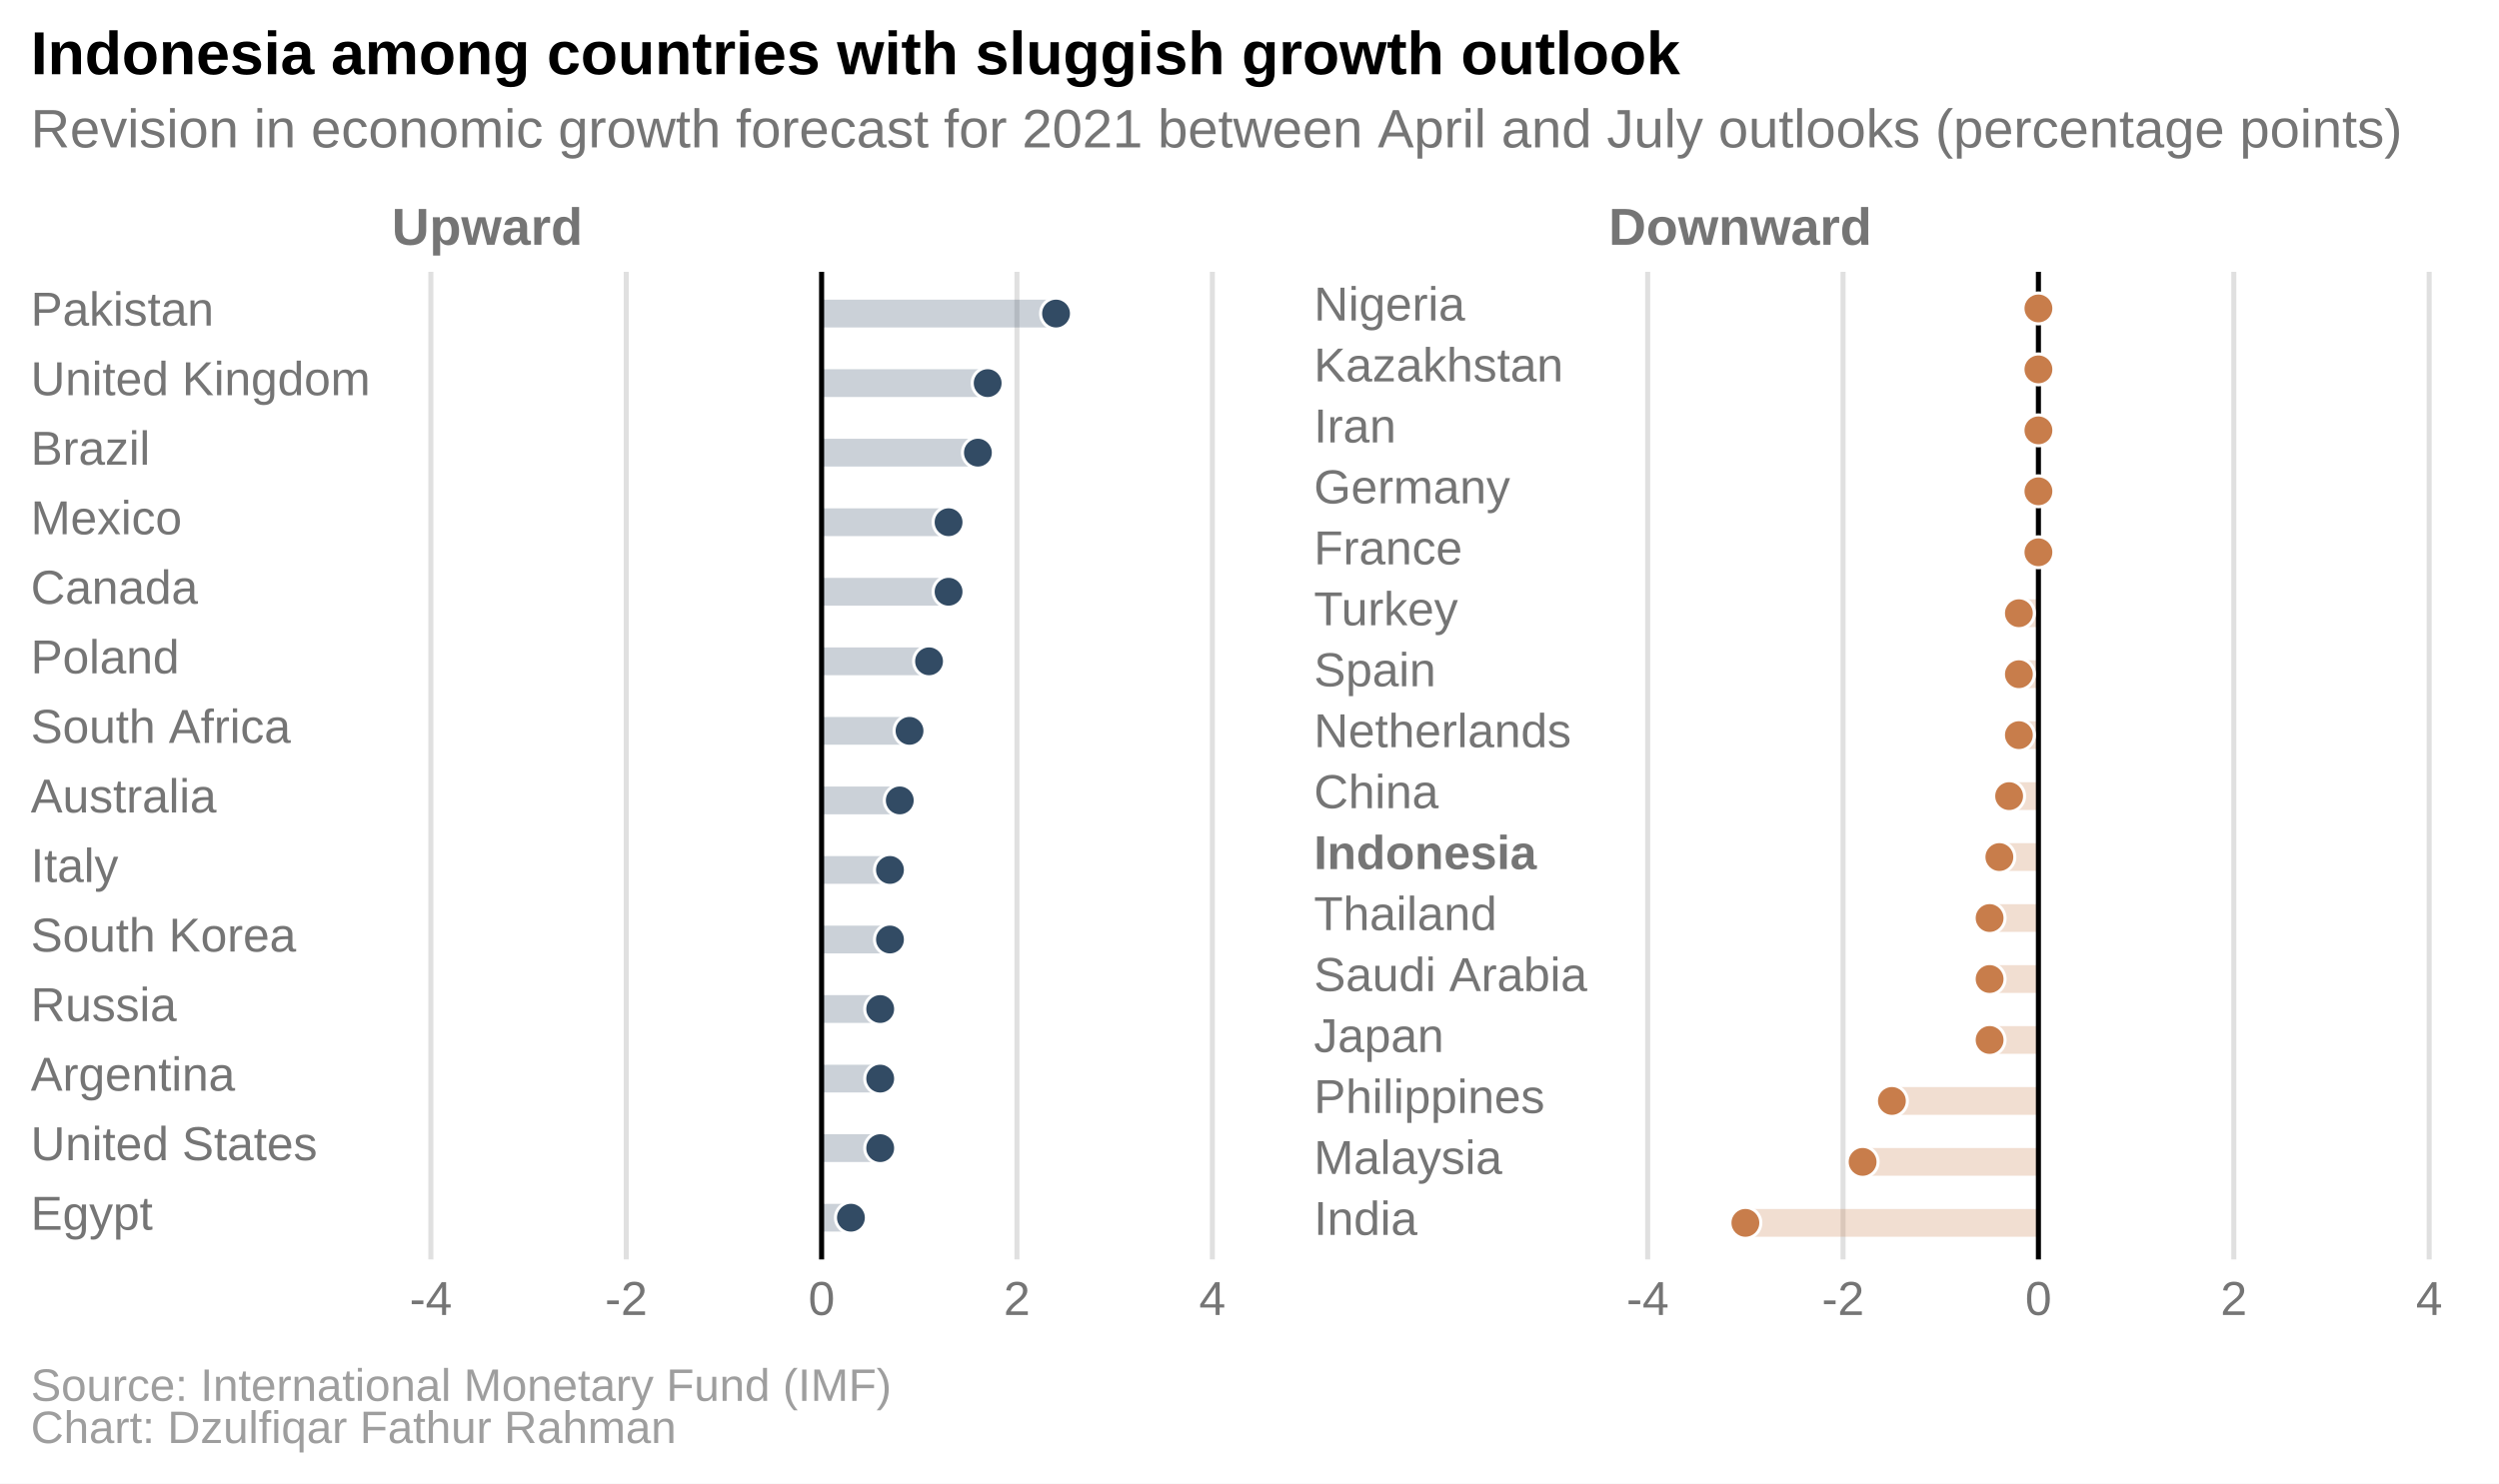
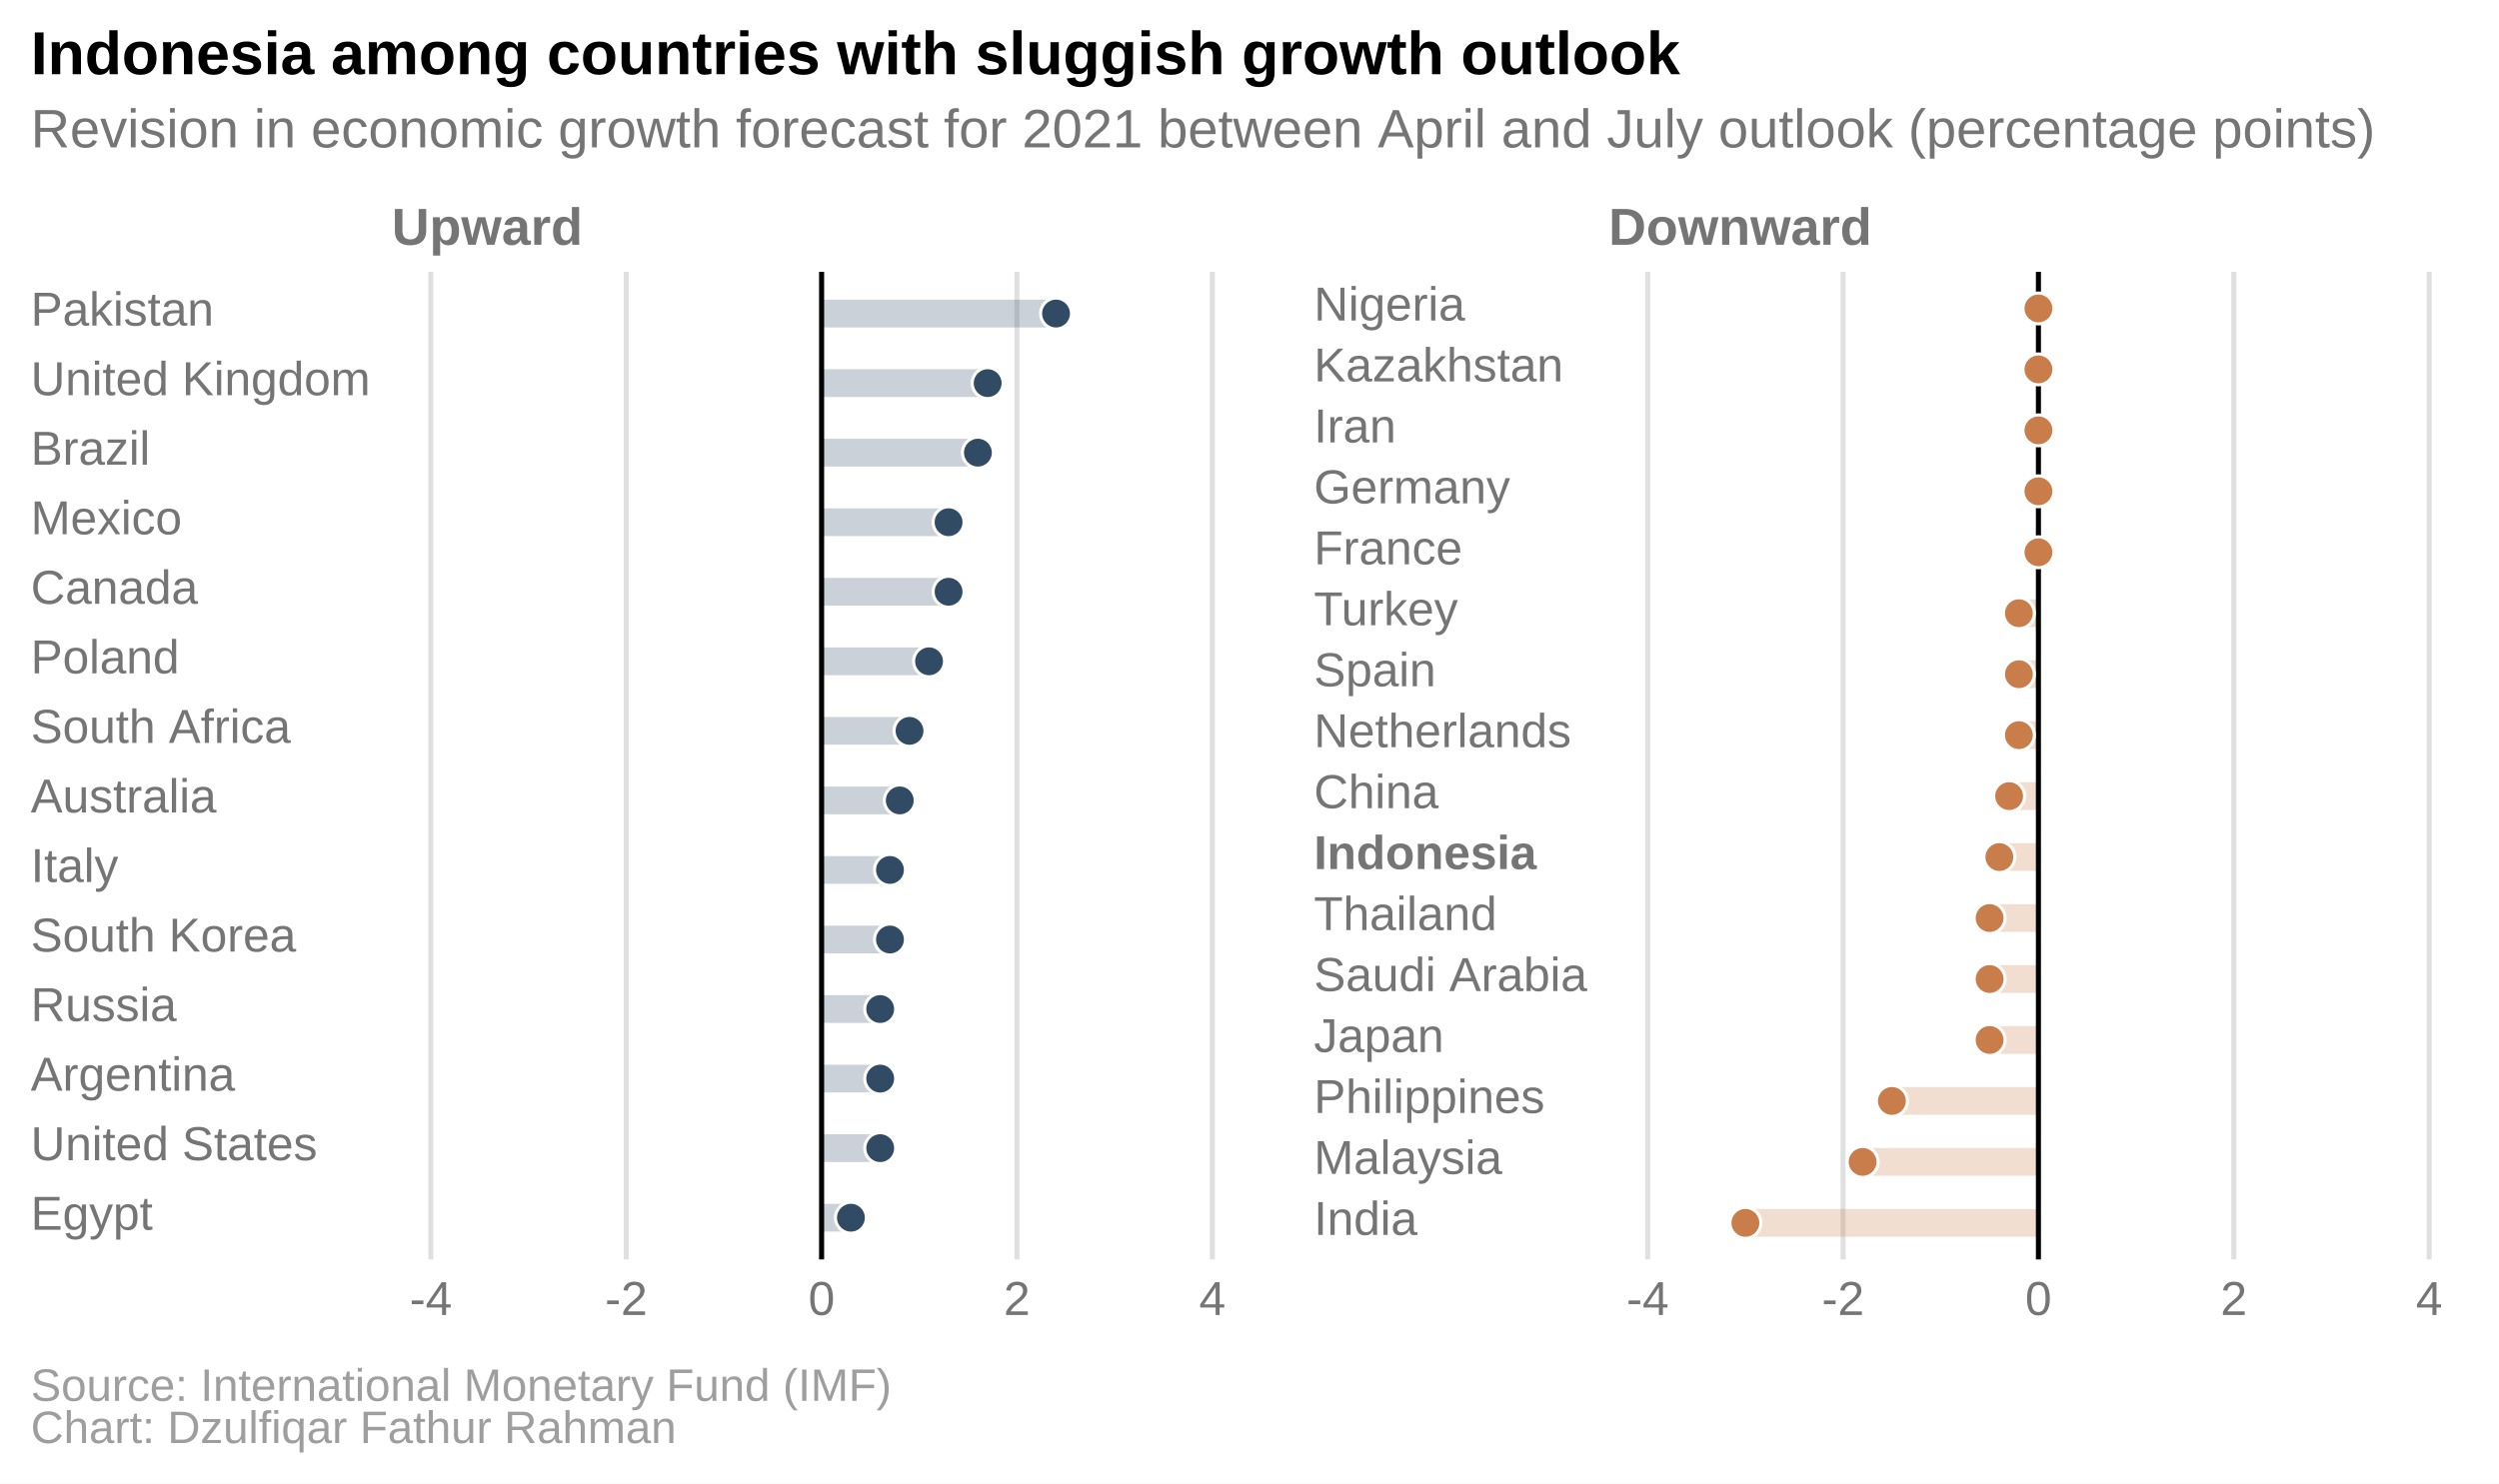
<svg xmlns="http://www.w3.org/2000/svg" class="svglite" width="576.00pt" height="342.00pt" viewBox="0 0 576.00 342.00">
  <defs>
    <style type="text/css">
    .svglite line, .svglite polyline, .svglite polygon, .svglite path, .svglite rect, .svglite circle {
      fill: none;
      stroke: #000000;
      stroke-linecap: round;
      stroke-linejoin: round;
      stroke-miterlimit: 10.00;
    }
  </style>
  </defs>
  <rect width="100%" height="100%" style="stroke: none; fill: #FFFFFF;" />
  <defs>
    <clipPath id="cpMC4wMHw1NzYuMDB8MC4wMHwzNDIuMDA=">
      <rect x="0.00" y="0.00" width="576.00" height="342.00" />
    </clipPath>
  </defs>
  <g clip-path="url(#cpMC4wMHw1NzYuMDB8MC4wMHwzNDIuMDA=)">
    <rect x="0.00" y="0.00" width="576.00" height="342.00" style="stroke-width: 1.07; stroke: none; fill: #FFFFFF;" />
  </g>
  <defs>
    <clipPath id="cpOTAuMzB8Mjg4LjQ0fDYyLjY3fDI5MC4zNw==">
      <rect x="90.30" y="62.67" width="198.14" height="227.70" />
    </clipPath>
  </defs>
  <g clip-path="url(#cpOTAuMzB8Mjg4LjQ0fDYyLjY3fDI5MC4zNw==)">
    <rect x="90.30" y="62.67" width="198.14" height="227.70" style="stroke-width: 1.07; stroke: none; fill: #FFFFFF;" />
    <polyline points="99.31,290.37 99.31,62.67 " style="stroke-width: 1.16; stroke: #E0E0E0; stroke-linecap: butt;" />
    <polyline points="144.34,290.37 144.34,62.67 " style="stroke-width: 1.16; stroke: #E0E0E0; stroke-linecap: butt;" />
    <polyline points="189.37,290.37 189.37,62.67 " style="stroke-width: 1.16; stroke: #E0E0E0; stroke-linecap: butt;" />
    <polyline points="234.40,290.37 234.40,62.67 " style="stroke-width: 1.16; stroke: #E0E0E0; stroke-linecap: butt;" />
    <polyline points="279.44,290.37 279.44,62.67 " style="stroke-width: 1.16; stroke: #E0E0E0; stroke-linecap: butt;" />
    <line x1="202.88" y1="248.68" x2="189.37" y2="248.68" style="stroke-width: 6.40; stroke: #324B64; stroke-opacity: 0.25; stroke-linecap: butt;" />
    <line x1="207.39" y1="184.54" x2="189.37" y2="184.54" style="stroke-width: 6.40; stroke: #324B64; stroke-opacity: 0.25; stroke-linecap: butt;" />
    <line x1="225.40" y1="104.36" x2="189.37" y2="104.36" style="stroke-width: 6.40; stroke: #324B64; stroke-opacity: 0.25; stroke-linecap: butt;" />
    <line x1="218.64" y1="136.43" x2="189.37" y2="136.43" style="stroke-width: 6.40; stroke: #324B64; stroke-opacity: 0.25; stroke-linecap: butt;" />
    <line x1="196.13" y1="280.75" x2="189.37" y2="280.75" style="stroke-width: 6.40; stroke: #324B64; stroke-opacity: 0.25; stroke-linecap: butt;" />
    <line x1="205.13" y1="200.57" x2="189.37" y2="200.57" style="stroke-width: 6.40; stroke: #324B64; stroke-opacity: 0.25; stroke-linecap: butt;" />
    <line x1="205.13" y1="216.61" x2="189.37" y2="216.61" style="stroke-width: 6.40; stroke: #324B64; stroke-opacity: 0.25; stroke-linecap: butt;" />
    <line x1="218.64" y1="120.40" x2="189.37" y2="120.40" style="stroke-width: 6.40; stroke: #324B64; stroke-opacity: 0.25; stroke-linecap: butt;" />
    <line x1="243.41" y1="72.29" x2="189.37" y2="72.29" style="stroke-width: 6.40; stroke: #324B64; stroke-opacity: 0.25; stroke-linecap: butt;" />
    <line x1="214.14" y1="152.47" x2="189.37" y2="152.47" style="stroke-width: 6.40; stroke: #324B64; stroke-opacity: 0.25; stroke-linecap: butt;" />
    <line x1="202.88" y1="232.64" x2="189.37" y2="232.64" style="stroke-width: 6.40; stroke: #324B64; stroke-opacity: 0.25; stroke-linecap: butt;" />
    <line x1="209.64" y1="168.50" x2="189.37" y2="168.50" style="stroke-width: 6.40; stroke: #324B64; stroke-opacity: 0.25; stroke-linecap: butt;" />
    <line x1="227.65" y1="88.33" x2="189.37" y2="88.33" style="stroke-width: 6.40; stroke: #324B64; stroke-opacity: 0.25; stroke-linecap: butt;" />
    <line x1="202.88" y1="264.71" x2="189.37" y2="264.71" style="stroke-width: 6.40; stroke: #324B64; stroke-opacity: 0.25; stroke-linecap: butt;" />
    <line x1="189.37" y1="290.37" x2="189.37" y2="62.67" style="stroke-width: 1.16; stroke-linecap: butt;" />
    <circle cx="202.88" cy="248.68" r="3.56" style="stroke-width: 0.71; stroke: #FFFFFF; fill: #324B64;" />
    <circle cx="207.39" cy="184.54" r="3.56" style="stroke-width: 0.71; stroke: #FFFFFF; fill: #324B64;" />
    <circle cx="225.40" cy="104.36" r="3.56" style="stroke-width: 0.71; stroke: #FFFFFF; fill: #324B64;" />
    <circle cx="218.64" cy="136.43" r="3.56" style="stroke-width: 0.71; stroke: #FFFFFF; fill: #324B64;" />
    <circle cx="196.13" cy="280.75" r="3.56" style="stroke-width: 0.71; stroke: #FFFFFF; fill: #324B64;" />
    <circle cx="205.13" cy="200.57" r="3.56" style="stroke-width: 0.71; stroke: #FFFFFF; fill: #324B64;" />
    <circle cx="205.13" cy="216.61" r="3.56" style="stroke-width: 0.71; stroke: #FFFFFF; fill: #324B64;" />
    <circle cx="218.64" cy="120.40" r="3.56" style="stroke-width: 0.71; stroke: #FFFFFF; fill: #324B64;" />
    <circle cx="243.41" cy="72.29" r="3.56" style="stroke-width: 0.71; stroke: #FFFFFF; fill: #324B64;" />
    <circle cx="214.14" cy="152.47" r="3.56" style="stroke-width: 0.71; stroke: #FFFFFF; fill: #324B64;" />
    <circle cx="202.88" cy="232.64" r="3.56" style="stroke-width: 0.71; stroke: #FFFFFF; fill: #324B64;" />
    <circle cx="209.64" cy="168.50" r="3.56" style="stroke-width: 0.71; stroke: #FFFFFF; fill: #324B64;" />
    <circle cx="227.65" cy="88.33" r="3.56" style="stroke-width: 0.71; stroke: #FFFFFF; fill: #324B64;" />
    <circle cx="202.88" cy="264.71" r="3.56" style="stroke-width: 0.71; stroke: #FFFFFF; fill: #324B64;" />
  </g>
  <g clip-path="url(#cpMC4wMHw1NzYuMDB8MC4wMHwzNDIuMDA=)">
</g>
  <defs>
    <clipPath id="cpMzcwLjc3fDU2OC45MXw2Mi42N3wyOTAuMzc=">
      <rect x="370.77" y="62.67" width="198.14" height="227.70" />
    </clipPath>
  </defs>
  <g clip-path="url(#cpMzcwLjc3fDU2OC45MXw2Mi42N3wyOTAuMzc=)">
    <rect x="370.77" y="62.67" width="198.14" height="227.70" style="stroke-width: 1.07; stroke: none; fill: #FFFFFF;" />
    <polyline points="379.78,290.37 379.78,62.67 " style="stroke-width: 1.16; stroke: #E0E0E0; stroke-linecap: butt;" />
    <polyline points="424.81,290.37 424.81,62.67 " style="stroke-width: 1.16; stroke: #E0E0E0; stroke-linecap: butt;" />
    <polyline points="469.84,290.37 469.84,62.67 " style="stroke-width: 1.16; stroke: #E0E0E0; stroke-linecap: butt;" />
    <polyline points="514.88,290.37 514.88,62.67 " style="stroke-width: 1.16; stroke: #E0E0E0; stroke-linecap: butt;" />
    <polyline points="559.91,290.37 559.91,62.67 " style="stroke-width: 1.16; stroke: #E0E0E0; stroke-linecap: butt;" />
    <line x1="463.09" y1="183.55" x2="469.84" y2="183.55" style="stroke-width: 6.40; stroke: #C87D4B; stroke-opacity: 0.25; stroke-linecap: butt;" />
    <line x1="469.84" y1="127.33" x2="469.84" y2="127.33" style="stroke-width: 6.40; stroke: #C87D4B; stroke-opacity: 0.25; stroke-linecap: butt;" />
    <line x1="469.84" y1="113.27" x2="469.84" y2="113.27" style="stroke-width: 6.40; stroke: #C87D4B; stroke-opacity: 0.25; stroke-linecap: butt;" />
    <line x1="402.30" y1="281.94" x2="469.84" y2="281.94" style="stroke-width: 6.40; stroke: #C87D4B; stroke-opacity: 0.25; stroke-linecap: butt;" />
    <line x1="460.84" y1="197.60" x2="469.84" y2="197.60" style="stroke-width: 6.40; stroke: #C87D4B; stroke-opacity: 0.25; stroke-linecap: butt;" />
    <line x1="469.84" y1="99.22" x2="469.84" y2="99.22" style="stroke-width: 6.40; stroke: #C87D4B; stroke-opacity: 0.25; stroke-linecap: butt;" />
    <line x1="458.59" y1="239.77" x2="469.84" y2="239.77" style="stroke-width: 6.40; stroke: #C87D4B; stroke-opacity: 0.25; stroke-linecap: butt;" />
    <line x1="469.84" y1="85.16" x2="469.84" y2="85.16" style="stroke-width: 6.40; stroke: #C87D4B; stroke-opacity: 0.25; stroke-linecap: butt;" />
    <line x1="429.32" y1="267.88" x2="469.84" y2="267.88" style="stroke-width: 6.40; stroke: #C87D4B; stroke-opacity: 0.25; stroke-linecap: butt;" />
    <line x1="465.34" y1="169.49" x2="469.84" y2="169.49" style="stroke-width: 6.40; stroke: #C87D4B; stroke-opacity: 0.25; stroke-linecap: butt;" />
    <line x1="469.84" y1="71.11" x2="469.84" y2="71.11" style="stroke-width: 6.40; stroke: #C87D4B; stroke-opacity: 0.25; stroke-linecap: butt;" />
    <line x1="436.07" y1="253.83" x2="469.84" y2="253.83" style="stroke-width: 6.40; stroke: #C87D4B; stroke-opacity: 0.25; stroke-linecap: butt;" />
    <line x1="458.59" y1="225.72" x2="469.84" y2="225.72" style="stroke-width: 6.40; stroke: #C87D4B; stroke-opacity: 0.25; stroke-linecap: butt;" />
    <line x1="465.34" y1="155.44" x2="469.84" y2="155.44" style="stroke-width: 6.40; stroke: #C87D4B; stroke-opacity: 0.25; stroke-linecap: butt;" />
    <line x1="458.59" y1="211.66" x2="469.84" y2="211.66" style="stroke-width: 6.40; stroke: #C87D4B; stroke-opacity: 0.25; stroke-linecap: butt;" />
    <line x1="465.34" y1="141.38" x2="469.84" y2="141.38" style="stroke-width: 6.40; stroke: #C87D4B; stroke-opacity: 0.25; stroke-linecap: butt;" />
    <line x1="469.84" y1="290.37" x2="469.84" y2="62.67" style="stroke-width: 1.16; stroke-linecap: butt;" />
    <circle cx="463.09" cy="183.55" r="3.56" style="stroke-width: 0.71; stroke: #FFFFFF; fill: #C87D4B;" />
    <circle cx="469.84" cy="127.33" r="3.56" style="stroke-width: 0.71; stroke: #FFFFFF; fill: #C87D4B;" />
    <circle cx="469.84" cy="113.27" r="3.56" style="stroke-width: 0.71; stroke: #FFFFFF; fill: #C87D4B;" />
    <circle cx="402.30" cy="281.94" r="3.56" style="stroke-width: 0.71; stroke: #FFFFFF; fill: #C87D4B;" />
    <circle cx="460.84" cy="197.60" r="3.56" style="stroke-width: 0.71; stroke: #FFFFFF; fill: #C87D4B;" />
    <circle cx="469.84" cy="99.22" r="3.56" style="stroke-width: 0.71; stroke: #FFFFFF; fill: #C87D4B;" />
    <circle cx="458.59" cy="239.77" r="3.56" style="stroke-width: 0.71; stroke: #FFFFFF; fill: #C87D4B;" />
    <circle cx="469.84" cy="85.16" r="3.56" style="stroke-width: 0.71; stroke: #FFFFFF; fill: #C87D4B;" />
    <circle cx="429.32" cy="267.88" r="3.56" style="stroke-width: 0.71; stroke: #FFFFFF; fill: #C87D4B;" />
    <circle cx="465.34" cy="169.49" r="3.56" style="stroke-width: 0.71; stroke: #FFFFFF; fill: #C87D4B;" />
    <circle cx="469.84" cy="71.11" r="3.56" style="stroke-width: 0.71; stroke: #FFFFFF; fill: #C87D4B;" />
    <circle cx="436.07" cy="253.83" r="3.56" style="stroke-width: 0.71; stroke: #FFFFFF; fill: #C87D4B;" />
    <circle cx="458.59" cy="225.72" r="3.56" style="stroke-width: 0.71; stroke: #FFFFFF; fill: #C87D4B;" />
    <circle cx="465.34" cy="155.44" r="3.56" style="stroke-width: 0.71; stroke: #FFFFFF; fill: #C87D4B;" />
    <circle cx="458.59" cy="211.66" r="3.56" style="stroke-width: 0.71; stroke: #FFFFFF; fill: #C87D4B;" />
    <circle cx="465.34" cy="141.38" r="3.56" style="stroke-width: 0.71; stroke: #FFFFFF; fill: #C87D4B;" />
  </g>
  <g clip-path="url(#cpMC4wMHw1NzYuMDB8MC4wMHwzNDIuMDA=)">
</g>
  <defs>
    <clipPath id="cpOTAuMzB8Mjg4LjQ0fDQ2LjU4fDYyLjY3">
      <rect x="90.30" y="46.58" width="198.14" height="16.10" />
    </clipPath>
  </defs>
  <g clip-path="url(#cpOTAuMzB8Mjg4LjQ0fDQ2LjU4fDYyLjY3)">
    <text x="90.30" y="56.43" style="font-size: 12.00px; font-weight: bold; fill: #757575; font-family: Arial;" textLength="44.01px" lengthAdjust="spacingAndGlyphs">Upward</text>
  </g>
  <g clip-path="url(#cpMC4wMHw1NzYuMDB8MC4wMHwzNDIuMDA=)">
</g>
  <defs>
    <clipPath id="cpMzcwLjc3fDU2OC45MXw0Ni41OHw2Mi42Nw==">
      <rect x="370.77" y="46.58" width="198.14" height="16.10" />
    </clipPath>
  </defs>
  <g clip-path="url(#cpMzcwLjc3fDU2OC45MXw0Ni41OHw2Mi42Nw==)">
    <text x="370.77" y="56.43" style="font-size: 12.00px; font-weight: bold; fill: #757575; font-family: Arial;" textLength="60.68px" lengthAdjust="spacingAndGlyphs">Downward</text>
  </g>
  <g clip-path="url(#cpMC4wMHw1NzYuMDB8MC4wMHwzNDIuMDA=)">
    <text x="99.31" y="303.18" text-anchor="middle" style="font-size: 11.00px; fill: #757575; font-family: Arial;" textLength="9.78px" lengthAdjust="spacingAndGlyphs">-4</text>
    <text x="144.34" y="303.18" text-anchor="middle" style="font-size: 11.00px; fill: #757575; font-family: Arial;" textLength="9.78px" lengthAdjust="spacingAndGlyphs">-2</text>
    <text x="189.37" y="303.18" text-anchor="middle" style="font-size: 11.00px; fill: #757575; font-family: Arial;" textLength="6.12px" lengthAdjust="spacingAndGlyphs">0</text>
    <text x="234.40" y="303.18" text-anchor="middle" style="font-size: 11.00px; fill: #757575; font-family: Arial;" textLength="6.12px" lengthAdjust="spacingAndGlyphs">2</text>
    <text x="279.44" y="303.18" text-anchor="middle" style="font-size: 11.00px; fill: #757575; font-family: Arial;" textLength="6.12px" lengthAdjust="spacingAndGlyphs">4</text>
    <text x="379.78" y="303.18" text-anchor="middle" style="font-size: 11.00px; fill: #757575; font-family: Arial;" textLength="9.78px" lengthAdjust="spacingAndGlyphs">-4</text>
    <text x="424.81" y="303.18" text-anchor="middle" style="font-size: 11.00px; fill: #757575; font-family: Arial;" textLength="9.78px" lengthAdjust="spacingAndGlyphs">-2</text>
    <text x="469.84" y="303.18" text-anchor="middle" style="font-size: 11.00px; fill: #757575; font-family: Arial;" textLength="6.12px" lengthAdjust="spacingAndGlyphs">0</text>
    <text x="514.88" y="303.18" text-anchor="middle" style="font-size: 11.00px; fill: #757575; font-family: Arial;" textLength="6.12px" lengthAdjust="spacingAndGlyphs">2</text>
    <text x="559.91" y="303.18" text-anchor="middle" style="font-size: 11.00px; fill: #757575; font-family: Arial;" textLength="6.12px" lengthAdjust="spacingAndGlyphs">4</text>
    <text x="302.84" y="284.72" style="font-size: 11.00px; fill: #757575; font-family: Arial;" textLength="23.86px" lengthAdjust="spacingAndGlyphs">India</text>
    <text x="302.84" y="270.66" style="font-size: 11.00px; fill: #757575; font-family: Arial;" textLength="43.41px" lengthAdjust="spacingAndGlyphs">Malaysia</text>
    <text x="302.84" y="256.61" style="font-size: 11.00px; fill: #757575; font-family: Arial;" textLength="53.20px" lengthAdjust="spacingAndGlyphs">Philippines</text>
    <text x="302.84" y="242.55" style="font-size: 11.00px; fill: #757575; font-family: Arial;" textLength="29.98px" lengthAdjust="spacingAndGlyphs">Japan</text>
    <text x="302.84" y="228.49" style="font-size: 11.00px; fill: #757575; font-family: Arial;" textLength="28.14px" lengthAdjust="spacingAndGlyphs">Saudi</text>
    <text x="334.04" y="228.49" style="font-size: 11.00px; fill: #757575; font-family: Arial;" textLength="31.80px" lengthAdjust="spacingAndGlyphs">Arabia</text>
    <text x="302.84" y="214.44" style="font-size: 11.00px; fill: #757575; font-family: Arial;" textLength="42.20px" lengthAdjust="spacingAndGlyphs">Thailand</text>
    <text x="302.84" y="200.38" style="font-size: 11.00px; font-weight: bold; fill: #757575; font-family: Arial;" textLength="51.35px" lengthAdjust="spacingAndGlyphs">Indonesia</text>
    <text x="302.84" y="186.33" style="font-size: 11.00px; fill: #757575; font-family: Arial;" textLength="28.74px" lengthAdjust="spacingAndGlyphs">China</text>
    <text x="302.84" y="172.27" style="font-size: 11.00px; fill: #757575; font-family: Arial;" textLength="59.33px" lengthAdjust="spacingAndGlyphs">Netherlands</text>
    <text x="302.84" y="158.22" style="font-size: 11.00px; fill: #757575; font-family: Arial;" textLength="28.14px" lengthAdjust="spacingAndGlyphs">Spain</text>
    <text x="302.84" y="144.16" style="font-size: 11.00px; fill: #757575; font-family: Arial;" textLength="33.21px" lengthAdjust="spacingAndGlyphs">Turkey</text>
    <text x="302.84" y="130.11" style="font-size: 11.00px; fill: #757575; font-family: Arial;" textLength="34.24px" lengthAdjust="spacingAndGlyphs">France</text>
    <text x="302.84" y="116.05" style="font-size: 11.00px; fill: #757575; font-family: Arial;" textLength="45.25px" lengthAdjust="spacingAndGlyphs">Germany</text>
    <text x="302.84" y="102.00" style="font-size: 11.00px; fill: #757575; font-family: Arial;" textLength="18.96px" lengthAdjust="spacingAndGlyphs">Iran</text>
    <text x="302.84" y="87.94" style="font-size: 11.00px; fill: #757575; font-family: Arial;" textLength="57.50px" lengthAdjust="spacingAndGlyphs">Kazakhstan</text>
    <text x="302.84" y="73.89" style="font-size: 11.00px; fill: #757575; font-family: Arial;" textLength="34.85px" lengthAdjust="spacingAndGlyphs">Nigeria</text>
    <text x="7.09" y="283.53" style="font-size: 11.00px; fill: #757575; font-family: Arial;" textLength="28.14px" lengthAdjust="spacingAndGlyphs">Egypt</text>
    <text x="7.09" y="267.49" style="font-size: 11.00px; fill: #757575; font-family: Arial;" textLength="31.80px" lengthAdjust="spacingAndGlyphs">United</text>
    <text x="41.95" y="267.49" style="font-size: 11.00px; fill: #757575; font-family: Arial;" textLength="31.20px" lengthAdjust="spacingAndGlyphs">States</text>
    <text x="7.09" y="251.46" style="font-size: 11.00px; fill: #757575; font-family: Arial;" textLength="47.10px" lengthAdjust="spacingAndGlyphs">Argentina</text>
    <text x="7.09" y="235.42" style="font-size: 11.00px; fill: #757575; font-family: Arial;" textLength="33.62px" lengthAdjust="spacingAndGlyphs">Russia</text>
    <text x="7.09" y="219.39" style="font-size: 11.00px; fill: #757575; font-family: Arial;" textLength="28.76px" lengthAdjust="spacingAndGlyphs">South</text>
    <text x="38.90" y="219.39" style="font-size: 11.00px; fill: #757575; font-family: Arial;" textLength="29.36px" lengthAdjust="spacingAndGlyphs">Korea</text>
    <text x="7.09" y="203.35" style="font-size: 11.00px; fill: #757575; font-family: Arial;" textLength="20.18px" lengthAdjust="spacingAndGlyphs">Italy</text>
    <text x="7.09" y="187.32" style="font-size: 11.00px; fill: #757575; font-family: Arial;" textLength="42.80px" lengthAdjust="spacingAndGlyphs">Australia</text>
    <text x="7.09" y="171.28" style="font-size: 11.00px; fill: #757575; font-family: Arial;" textLength="28.76px" lengthAdjust="spacingAndGlyphs">South</text>
    <text x="38.90" y="171.28" style="font-size: 11.00px; fill: #757575; font-family: Arial;" textLength="28.12px" lengthAdjust="spacingAndGlyphs">Africa</text>
    <text x="7.09" y="155.25" style="font-size: 11.00px; fill: #757575; font-family: Arial;" textLength="34.26px" lengthAdjust="spacingAndGlyphs">Poland</text>
    <text x="7.09" y="139.21" style="font-size: 11.00px; fill: #757575; font-family: Arial;" textLength="38.54px" lengthAdjust="spacingAndGlyphs">Canada</text>
    <text x="7.09" y="123.18" style="font-size: 11.00px; fill: #757575; font-family: Arial;" textLength="34.85px" lengthAdjust="spacingAndGlyphs">Mexico</text>
    <text x="7.09" y="107.14" style="font-size: 11.00px; fill: #757575; font-family: Arial;" textLength="27.50px" lengthAdjust="spacingAndGlyphs">Brazil</text>
    <text x="7.09" y="91.11" style="font-size: 11.00px; fill: #757575; font-family: Arial;" textLength="31.80px" lengthAdjust="spacingAndGlyphs">United</text>
    <text x="41.95" y="91.11" style="font-size: 11.00px; fill: #757575; font-family: Arial;" textLength="43.42px" lengthAdjust="spacingAndGlyphs">Kingdom</text>
    <text x="7.09" y="75.07" style="font-size: 11.00px; fill: #757575; font-family: Arial;" textLength="42.20px" lengthAdjust="spacingAndGlyphs">Pakistan</text>
    <text x="7.09" y="33.98" style="font-size: 12.50px; fill: #757575; font-family: Arial;" textLength="47.93px" lengthAdjust="spacingAndGlyphs">Revision</text>
    <text x="58.49" y="33.98" style="font-size: 12.50px; fill: #757575; font-family: Arial;" textLength="9.73px" lengthAdjust="spacingAndGlyphs">in</text>
    <text x="71.69" y="33.98" style="font-size: 12.50px; fill: #757575; font-family: Arial;" textLength="53.48px" lengthAdjust="spacingAndGlyphs">economic</text>
    <text x="128.64" y="33.98" style="font-size: 12.50px; fill: #757575; font-family: Arial;" textLength="37.50px" lengthAdjust="spacingAndGlyphs">growth</text>
    <text x="169.61" y="33.98" style="font-size: 12.50px; fill: #757575; font-family: Arial;" textLength="44.45px" lengthAdjust="spacingAndGlyphs">forecast</text>
    <text x="217.53" y="33.98" style="font-size: 12.50px; fill: #757575; font-family: Arial;" textLength="14.58px" lengthAdjust="spacingAndGlyphs">for</text>
    <text x="235.58" y="33.98" style="font-size: 12.50px; fill: #757575; font-family: Arial;" textLength="27.79px" lengthAdjust="spacingAndGlyphs">2021</text>
    <text x="266.84" y="33.98" style="font-size: 12.50px; fill: #757575; font-family: Arial;" textLength="47.24px" lengthAdjust="spacingAndGlyphs">between</text>
    <text x="317.55" y="33.98" style="font-size: 12.50px; fill: #757575; font-family: Arial;" textLength="25.01px" lengthAdjust="spacingAndGlyphs">April</text>
    <text x="346.03" y="33.98" style="font-size: 12.50px; fill: #757575; font-family: Arial;" textLength="20.84px" lengthAdjust="spacingAndGlyphs">and</text>
    <text x="370.34" y="33.98" style="font-size: 12.50px; fill: #757575; font-family: Arial;" textLength="22.23px" lengthAdjust="spacingAndGlyphs">July</text>
-     <text x="396.04" y="33.98" style="font-size: 12.50px; fill: #757575; font-family: Arial;" textLength="46.54px" lengthAdjust="spacingAndGlyphs">outlooks</text>
-     <text x="446.05" y="33.98" style="font-size: 12.50px; fill: #757575; font-family: Arial;" textLength="66.68px" lengthAdjust="spacingAndGlyphs">(percentage</text>
-     <text x="516.20" y="33.98" style="font-size: 12.50px; fill: #757575; font-family: Arial;" textLength="37.50px" lengthAdjust="spacingAndGlyphs">points)</text>
+     <text x="396.04" y="33.98" style="font-size: 12.50px; fill: #757575; font-family: Arial;" textLength="40.29px" lengthAdjust="spacingAndGlyphs">outlook</text>
+     <text x="439.80" y="33.98" style="font-size: 12.50px; fill: #757575; font-family: Arial;" textLength="66.68px" lengthAdjust="spacingAndGlyphs">(percentage</text>
+     <text x="509.95" y="33.98" style="font-size: 12.50px; fill: #757575; font-family: Arial;" textLength="37.50px" lengthAdjust="spacingAndGlyphs">points)</text>
    <text x="7.09" y="17.11" style="font-size: 14.00px; font-weight: bold; font-family: Arial;" textLength="65.31px" lengthAdjust="spacingAndGlyphs">Indonesia</text>
    <text x="76.29" y="17.11" style="font-size: 14.00px; font-weight: bold; font-family: Arial;" textLength="45.87px" lengthAdjust="spacingAndGlyphs">among</text>
    <text x="126.05" y="17.11" style="font-size: 14.00px; font-weight: bold; font-family: Arial;" textLength="62.99px" lengthAdjust="spacingAndGlyphs">countries</text>
    <text x="192.92" y="17.11" style="font-size: 14.00px; font-weight: bold; font-family: Arial;" textLength="27.98px" lengthAdjust="spacingAndGlyphs">with</text>
    <text x="224.79" y="17.11" style="font-size: 14.00px; font-weight: bold; font-family: Arial;" textLength="57.53px" lengthAdjust="spacingAndGlyphs">sluggish</text>
    <text x="286.20" y="17.11" style="font-size: 14.00px; font-weight: bold; font-family: Arial;" textLength="46.63px" lengthAdjust="spacingAndGlyphs">growth</text>
    <text x="336.72" y="17.11" style="font-size: 14.00px; font-weight: bold; font-family: Arial;" textLength="50.52px" lengthAdjust="spacingAndGlyphs">outlook</text>
    <text x="7.09" y="322.98" style="font-size: 10.50px; fill: #9E9E9E; font-family: Arial;" textLength="36.18px" lengthAdjust="spacingAndGlyphs">Source:</text>
    <text x="46.18" y="322.98" style="font-size: 10.50px; fill: #9E9E9E; font-family: Arial;" textLength="57.79px" lengthAdjust="spacingAndGlyphs">International</text>
    <text x="106.89" y="322.98" style="font-size: 10.50px; fill: #9E9E9E; font-family: Arial;" textLength="43.77px" lengthAdjust="spacingAndGlyphs">Monetary</text>
    <text x="153.57" y="322.98" style="font-size: 10.50px; fill: #9E9E9E; font-family: Arial;" textLength="23.93px" lengthAdjust="spacingAndGlyphs">Fund</text>
    <text x="180.42" y="322.98" style="font-size: 10.50px; fill: #9E9E9E; font-family: Arial;" textLength="25.08px" lengthAdjust="spacingAndGlyphs">(IMF)</text>
    <text x="7.09" y="332.70" style="font-size: 10.50px; fill: #9E9E9E; font-family: Arial;" textLength="28.59px" lengthAdjust="spacingAndGlyphs">Chart:</text>
    <text x="38.59" y="332.70" style="font-size: 10.50px; fill: #9E9E9E; font-family: Arial;" textLength="41.43px" lengthAdjust="spacingAndGlyphs">Dzulfiqar</text>
    <text x="82.94" y="332.70" style="font-size: 10.50px; fill: #9E9E9E; font-family: Arial;" textLength="30.35px" lengthAdjust="spacingAndGlyphs">Fathur</text>
    <text x="116.20" y="332.70" style="font-size: 10.50px; fill: #9E9E9E; font-family: Arial;" textLength="39.69px" lengthAdjust="spacingAndGlyphs">Rahman</text>
  </g>
</svg>
